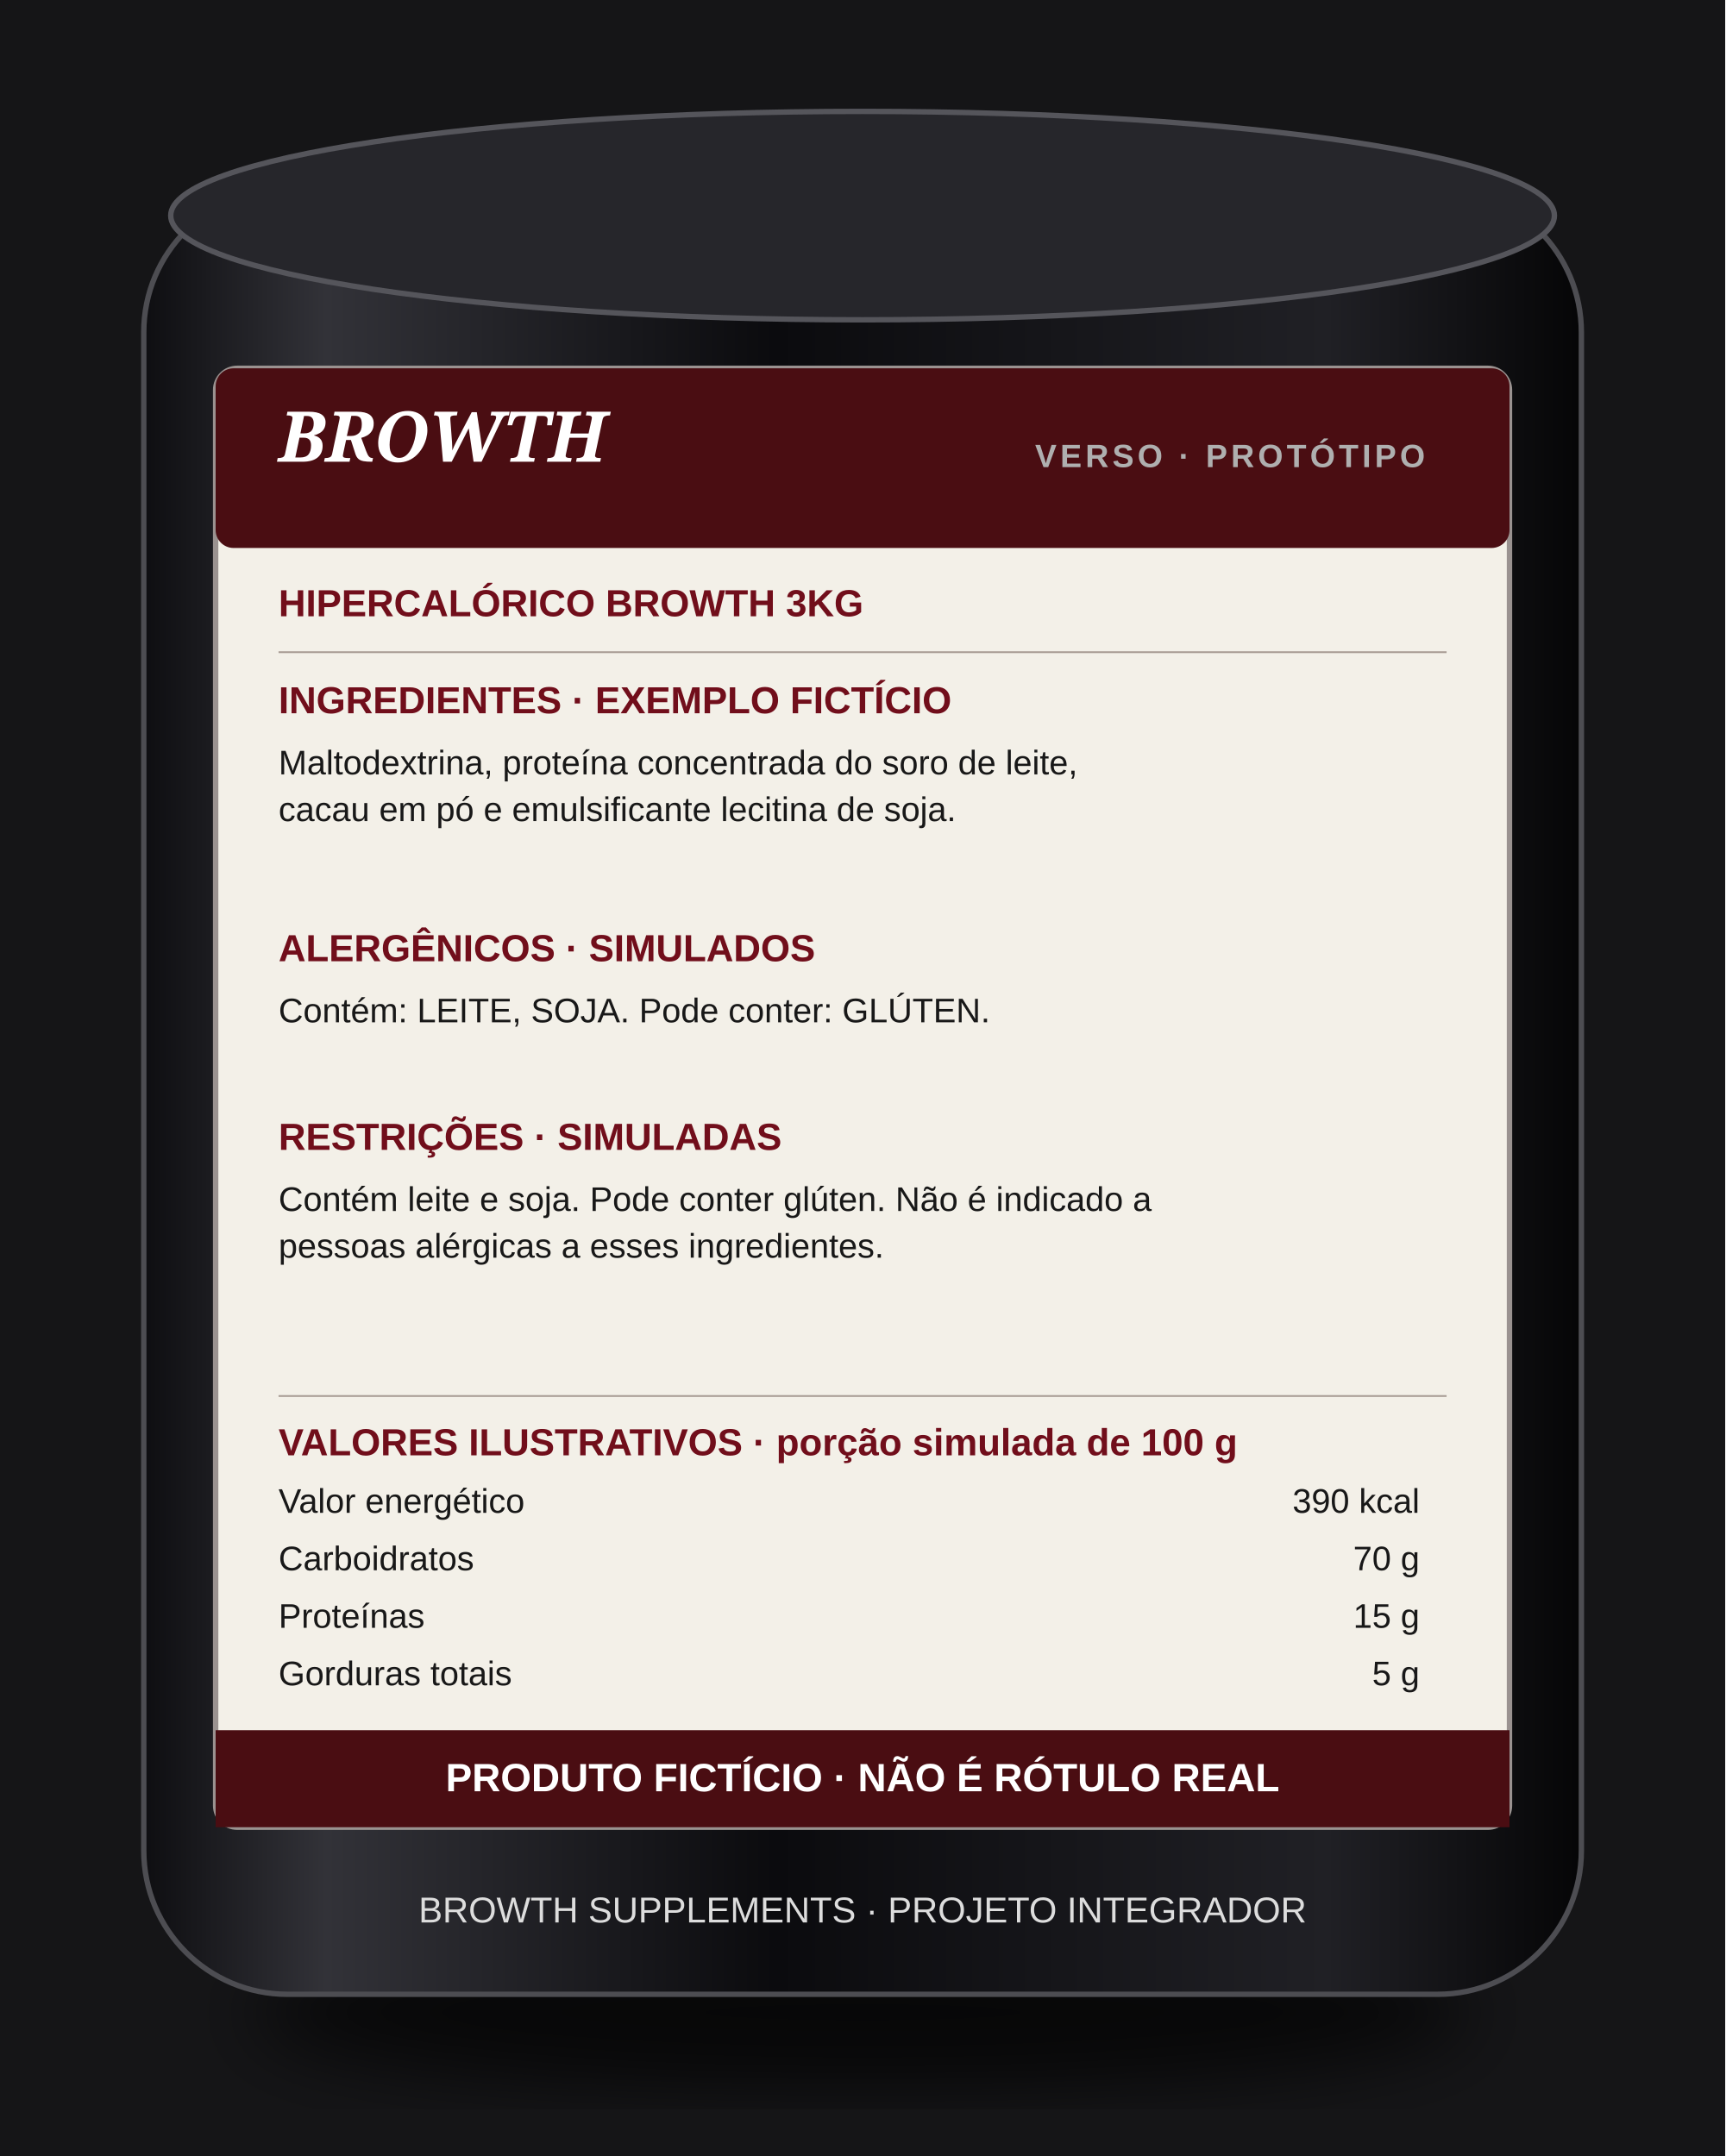
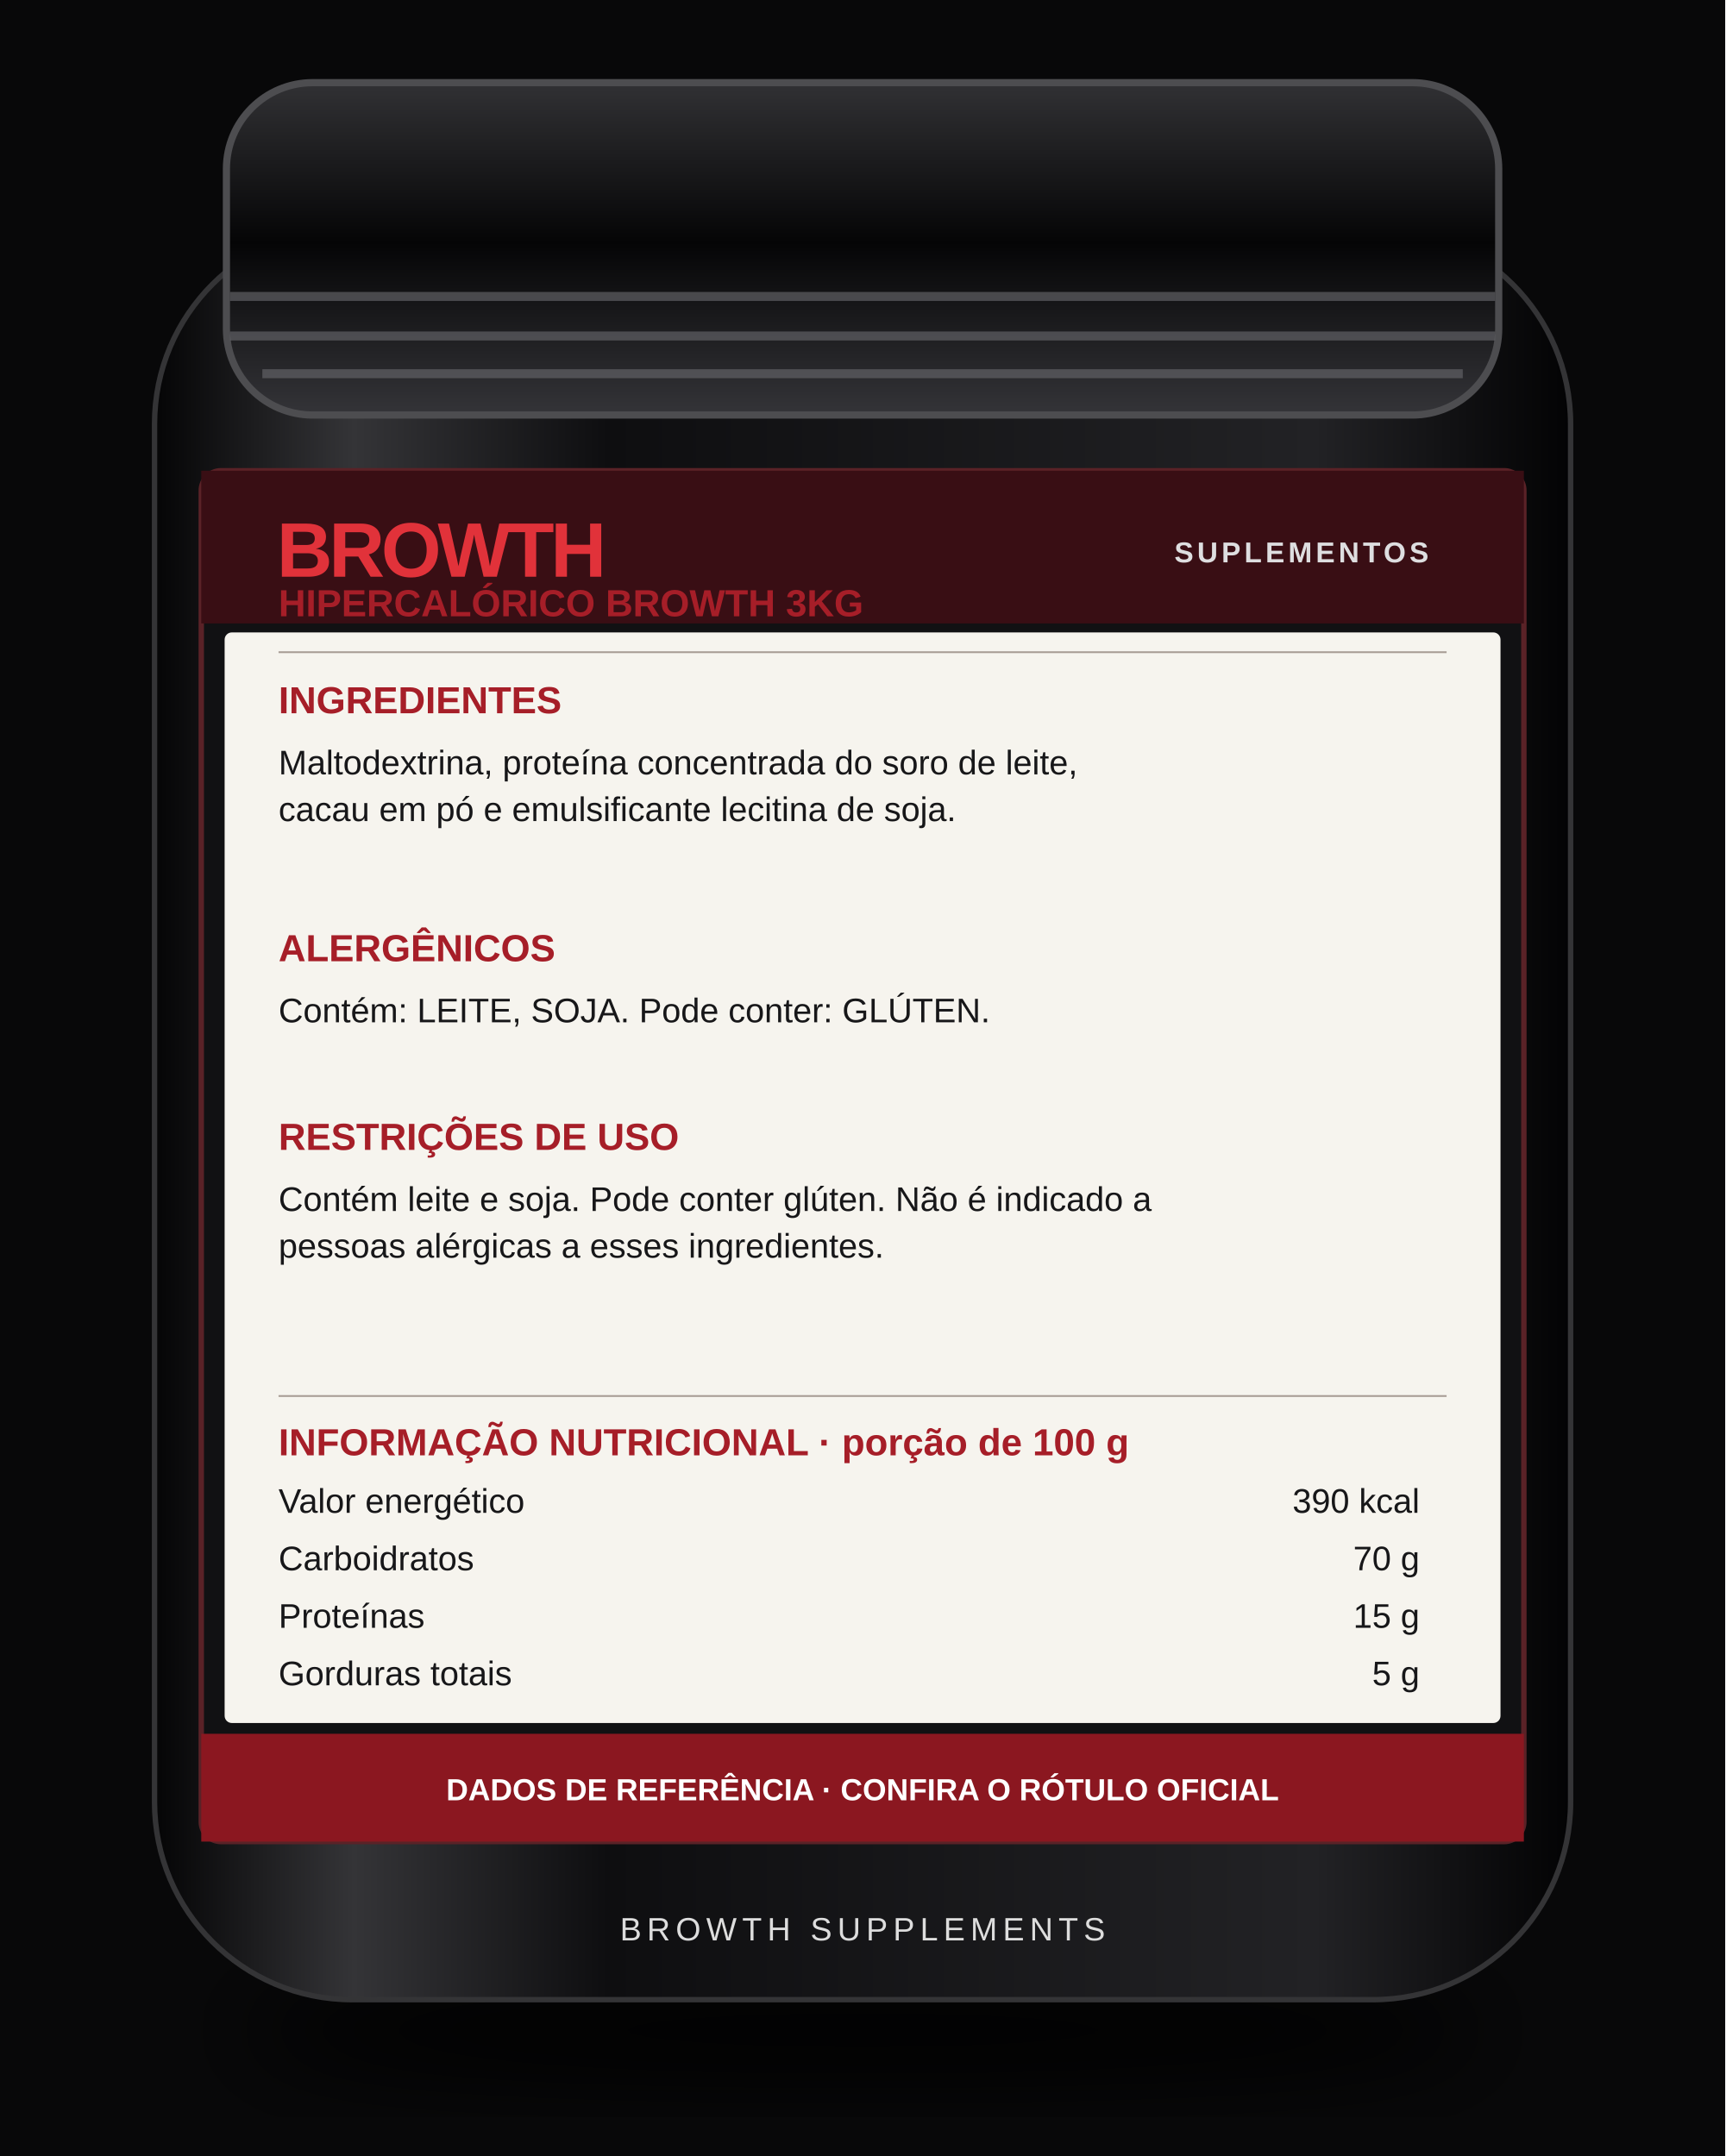
<svg xmlns="http://www.w3.org/2000/svg" width="960" height="1200" viewBox="0 0 960 1200" role="img" aria-label="Mockup ilustrativo do verso de HIPERCALÓRICO BROWTH 3KG">
  <defs>
    <linearGradient id="tub">
-       <stop stop-color="#0d0d10" />
-       <stop offset=".13" stop-color="#323238" />
-       <stop offset=".44" stop-color="#0b0b0e" />
-       <stop offset=".82" stop-color="#202025" />
-       <stop offset="1" stop-color="#050506" />
+       <stop stop-color="#050506" />
+       <stop offset=".14" stop-color="#343437" />
+       <stop offset=".32" stop-color="#0e0e10" />
+       <stop offset=".82" stop-color="#222225" />
+       <stop offset="1" stop-color="#030304" />
+     </linearGradient>
+     <linearGradient id="lid" x2="0" y2="1">
+       <stop stop-color="#313134" />
+       <stop offset=".48" stop-color="#050506" />
+       <stop offset="1" stop-color="#343438" />
    </linearGradient>
    <filter id="shadow">
-       <feGaussianBlur stdDeviation="20" />
+       <feGaussianBlur stdDeviation="26" />
    </filter>
  </defs>
-   <style>.body{font-family:Arial,sans-serif;fill:#181818}.head{font:700 21px Arial,sans-serif;fill:#710e1b}.meta{font:700 18px Arial,sans-serif;letter-spacing:2px;fill:#afafaf}</style>
-   <rect width="960" height="1200" fill="#151517" />
-   <ellipse cx="480" cy="1120" rx="340" ry="45" fill="#000" opacity=".65" filter="url(#shadow)" />
-   <rect x="80" y="105" width="800" height="1005" rx="80" fill="url(#tub)" stroke="#4d4d52" stroke-width="3" />
-   <ellipse cx="480" cy="120" rx="385" ry="58" fill="#26262b" stroke="#55555b" stroke-width="3" />
-   <rect x="120" y="205" width="720" height="812" rx="12" fill="#f3f0e8" stroke="#9a9290" stroke-width="3" />
-   <rect x="120" y="205" width="720" height="100" rx="10" fill="#4a0d12" />
-   <text x="155" y="257" fill="#fff" font-family="Georgia,serif" font-size="39" font-style="italic" font-weight="bold">BROWTH</text>
-   <text x="793" y="260" class="meta" text-anchor="end">VERSO · PROTÓTIPO</text>
+   <style>.body{font-family:Arial,sans-serif;fill:#171719}.head{font:700 21px Arial,sans-serif;fill:#a61e28}.meta{font:700 16px Arial,sans-serif;letter-spacing:2px;fill:#dedee0}</style>
+   <rect width="960" height="1200" fill="#080809" />
+   <ellipse cx="480" cy="1130" rx="350" ry="40" fill="#000" opacity=".8" filter="url(#shadow)" />
+   <rect x="86" y="126" width="788" height="987" rx="110" fill="url(#tub)" stroke="#343436" stroke-width="3" />
+   <rect x="126" y="46" width="708" height="185" rx="48" fill="url(#lid)" stroke="#4d4d50" stroke-width="4" />
+   <path d="M128 165h704M128 187h704M146 208h668" stroke="#66666a" stroke-opacity=".65" stroke-width="5" />
+   <rect x="112" y="262" width="736" height="763" rx="11" fill="#111113" stroke="#5a2227" stroke-width="3" />
+   <path d="M112 262h736v85H112z" fill="#390e14" />
+   <text x="154" y="321" fill="#e1323a" font-family="Arial,sans-serif" font-size="43" font-weight="900" letter-spacing="-2">BROWTH</text>
+   <text x="795" y="313" class="meta" text-anchor="end">SUPLEMENTOS</text>
+   <rect x="125" y="352" width="710" height="607" rx="4" fill="#f6f4ee" />
  <text x="155" y="343" class="head" font-size="27">HIPERCALÓRICO BROWTH 3KG</text>
  <line x1="155" y1="363" x2="805" y2="363" stroke="#a89d95" />
-   <text x="155" y="397" class="head">INGREDIENTES · EXEMPLO FICTÍCIO</text>
+   <text x="155" y="397" class="head">INGREDIENTES</text>
  <text x="155" y="431" class="body" font-size="19">Maltodextrina, proteína concentrada do soro de leite,</text>
  <text x="155" y="457" class="body" font-size="19">cacau em pó e emulsificante lecitina de soja.</text>
-   <text x="155" y="535" class="head">ALERGÊNICOS · SIMULADOS</text>
+   <text x="155" y="535" class="head">ALERGÊNICOS</text>
  <text x="155" y="569" class="body" font-size="19">Contém: LEITE, SOJA. Pode conter: GLÚTEN.</text>
-   <text x="155" y="640" class="head">RESTRIÇÕES · SIMULADAS</text>
+   <text x="155" y="640" class="head">RESTRIÇÕES DE USO</text>
  <text x="155" y="674" class="body" font-size="19">Contém leite e soja. Pode conter glúten. Não é indicado a</text>
  <text x="155" y="700" class="body" font-size="19">pessoas alérgicas a esses ingredientes.</text>
  <line x1="155" y1="777" x2="805" y2="777" stroke="#a89d95" />
-   <text x="155" y="810" class="head">VALORES ILUSTRATIVOS · porção simulada de 100 g</text>
+   <text x="155" y="810" class="head">INFORMAÇÃO NUTRICIONAL · porção de 100 g</text>
  <text x="155" y="842" class="body" font-size="19">Valor energético</text>
  <text x="790" y="842" class="body" text-anchor="end" font-size="19">390 kcal</text>
  <text x="155" y="874" class="body" font-size="19">Carboidratos</text>
  <text x="790" y="874" class="body" text-anchor="end" font-size="19">70 g</text>
  <text x="155" y="906" class="body" font-size="19">Proteínas</text>
  <text x="790" y="906" class="body" text-anchor="end" font-size="19">15 g</text>
  <text x="155" y="938" class="body" font-size="19">Gorduras totais</text>
  <text x="790" y="938" class="body" text-anchor="end" font-size="19">5 g</text>
-   <rect x="120" y="963" width="720" height="54" fill="#4a0d12" />
-   <text x="480" y="997" fill="#fff" text-anchor="middle" font-family="Arial,sans-serif" font-size="22" font-weight="bold">PRODUTO FICTÍCIO · NÃO É RÓTULO REAL</text>
-   <text x="480" y="1070" fill="#ddd" text-anchor="middle" font-family="Arial,sans-serif" font-size="20">BROWTH SUPPLEMENTS · PROJETO INTEGRADOR</text>
+   <rect x="112" y="965" width="736" height="60" fill="#8b1720" />
+   <text x="480" y="1002" fill="#fff" text-anchor="middle" font-family="Arial,sans-serif" font-size="17" font-weight="bold">DADOS DE REFERÊNCIA · CONFIRA O RÓTULO OFICIAL</text>
+   <text x="480" y="1080" fill="#ddd" text-anchor="middle" font-family="Arial,sans-serif" font-size="18" letter-spacing="3">BROWTH SUPPLEMENTS</text>
</svg>
